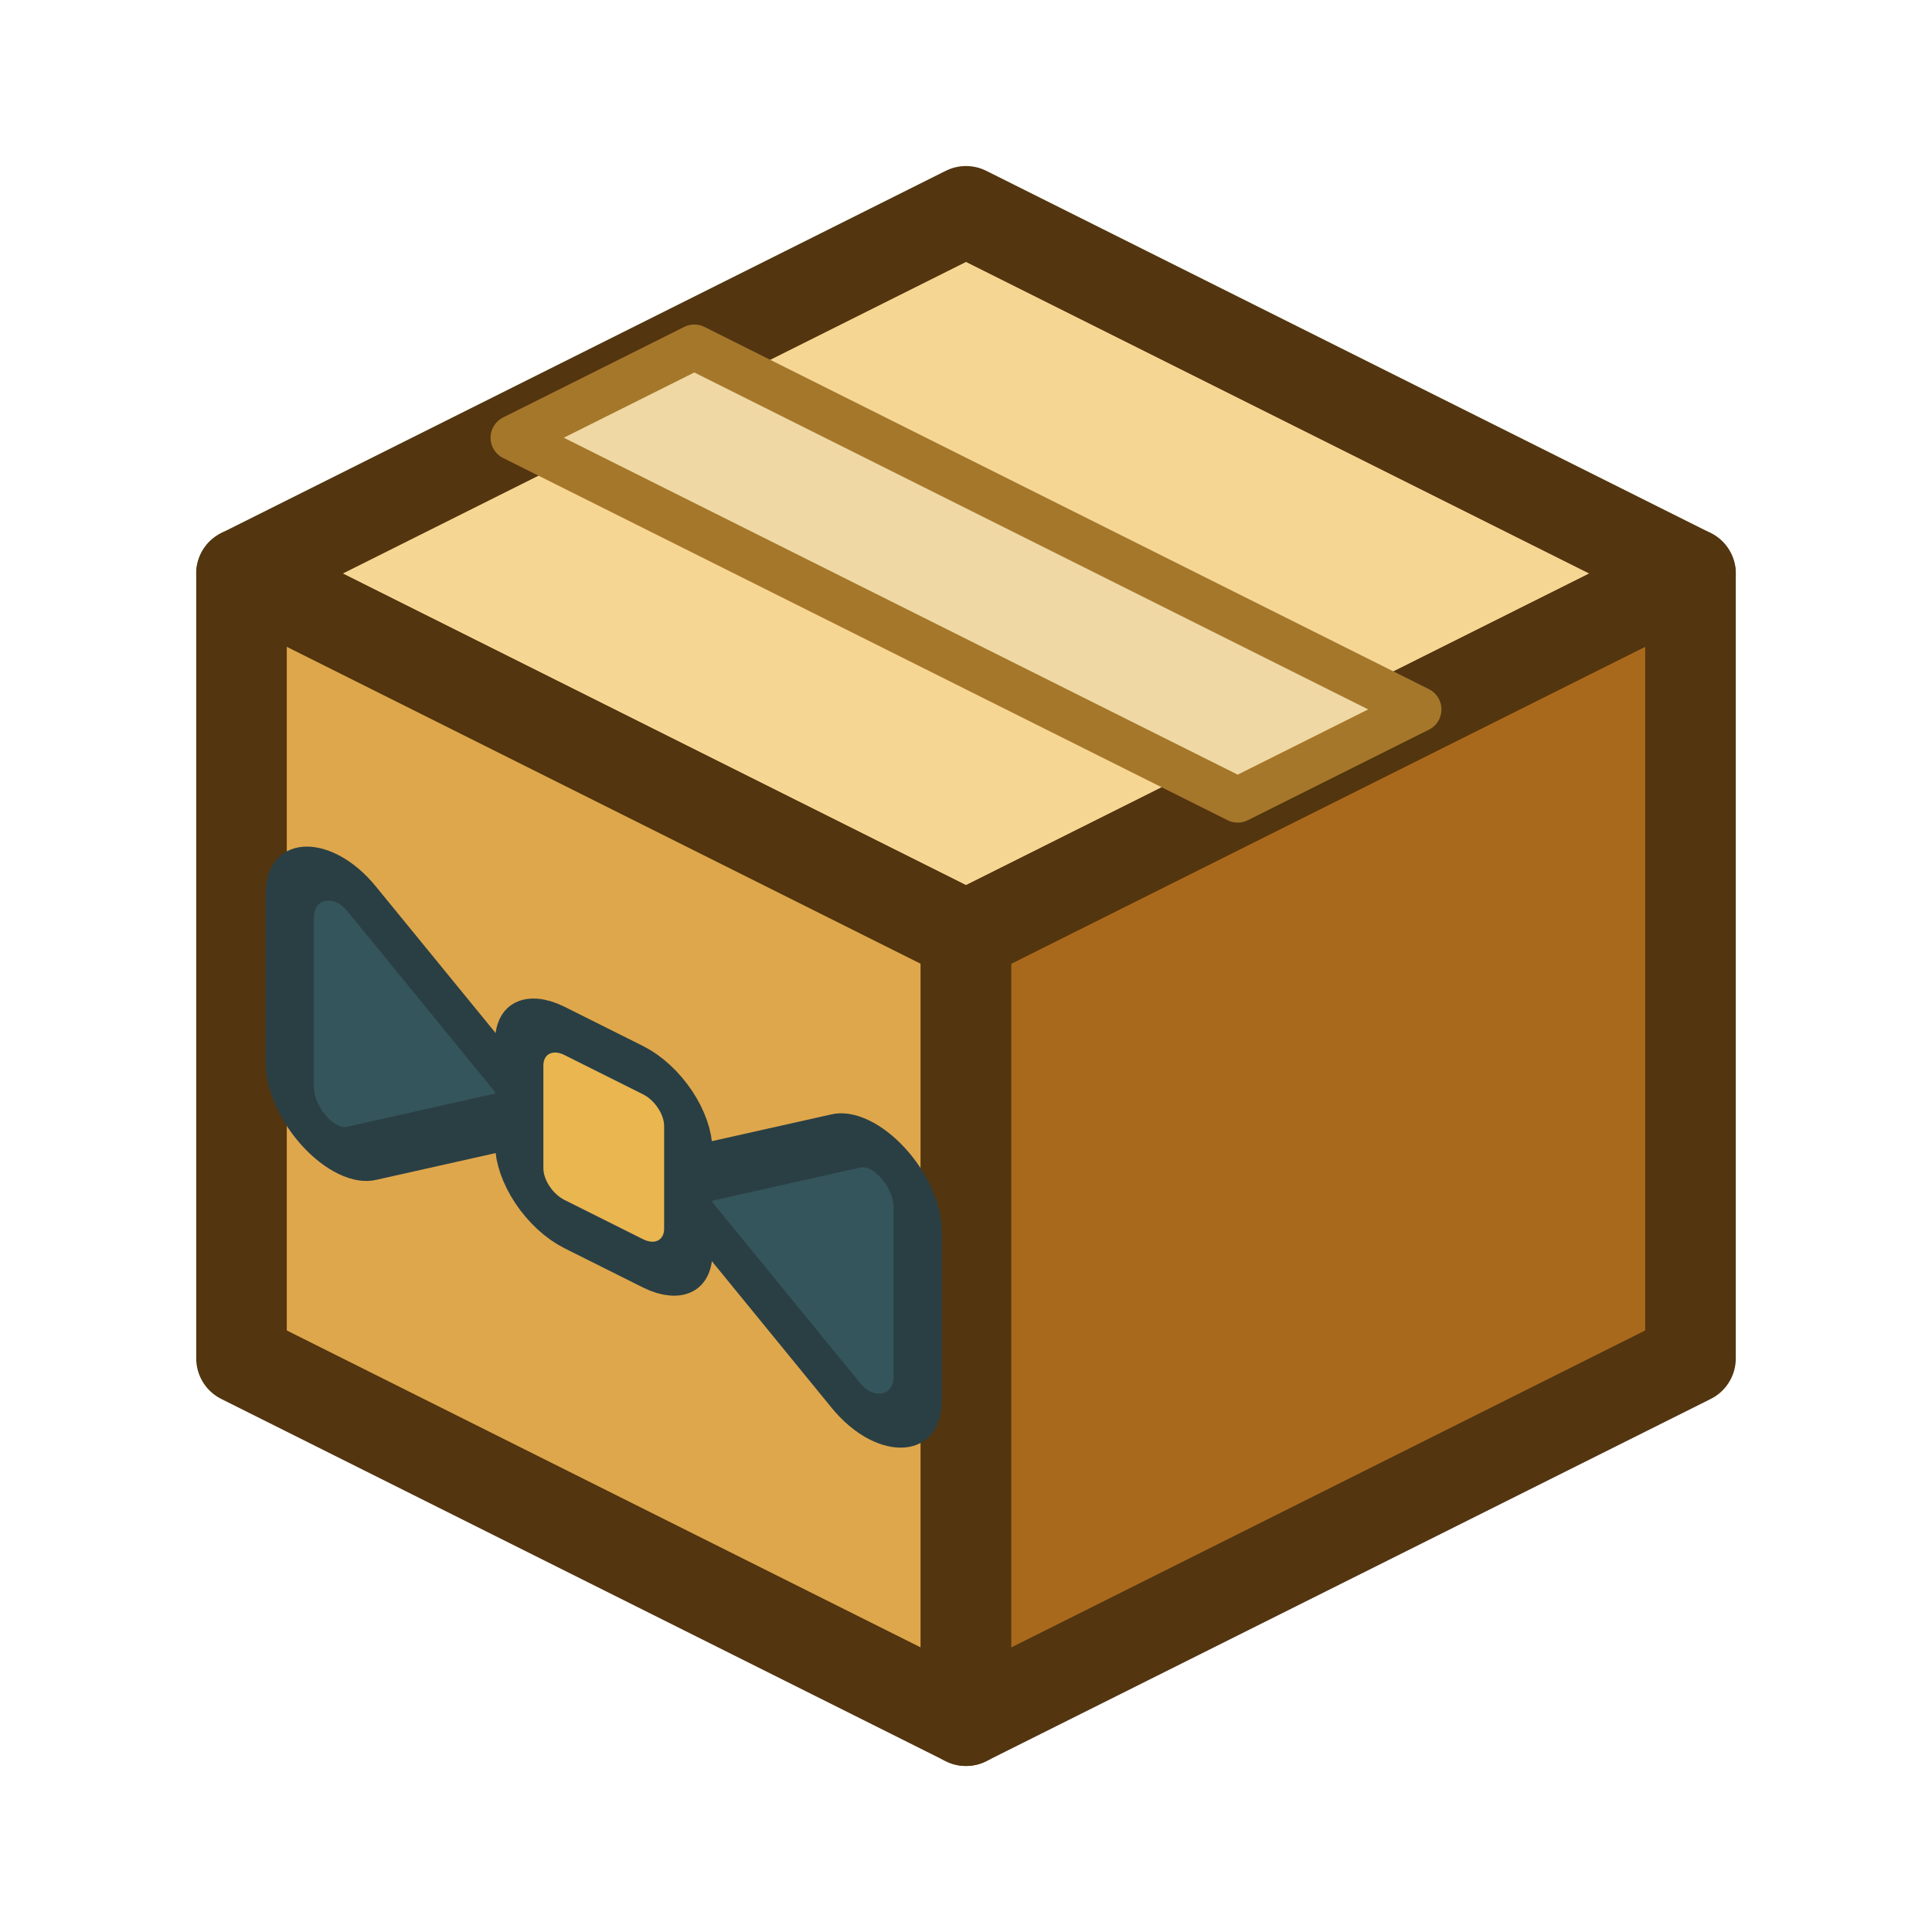
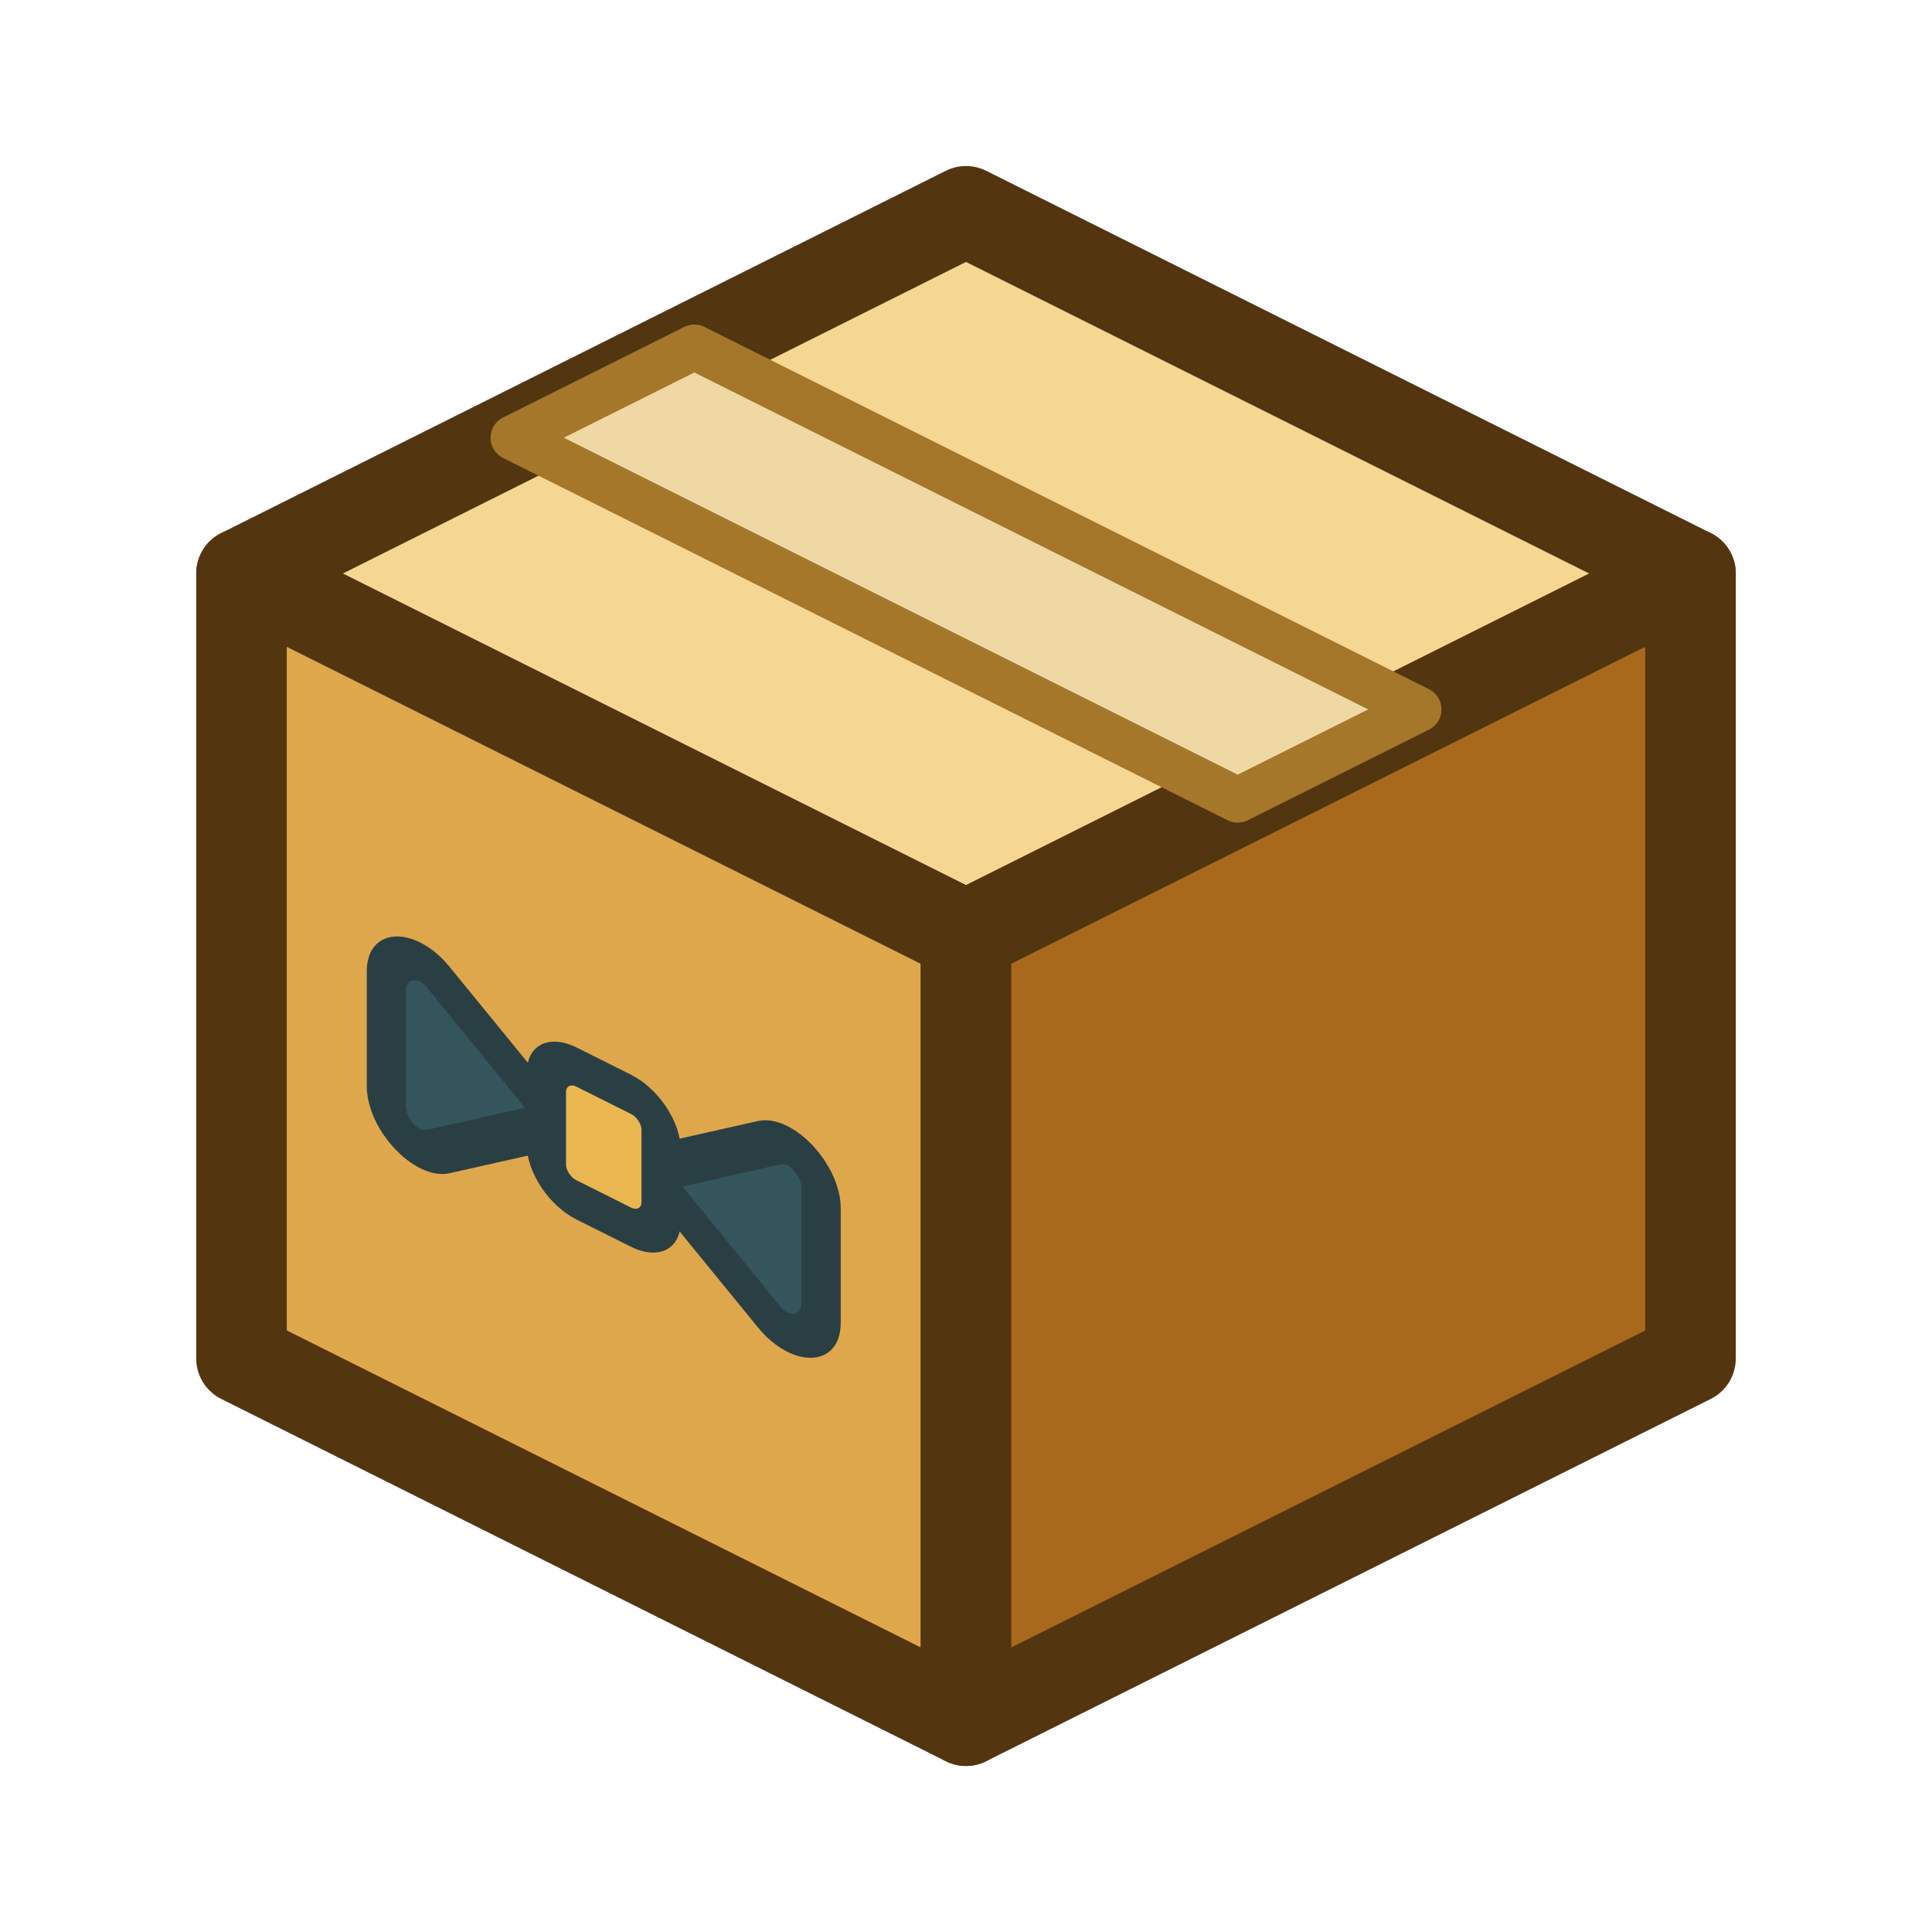
<svg xmlns="http://www.w3.org/2000/svg" viewBox="0 0 64 64">
  <path d="M32 7 56 19 32 31 8 19Z" fill="#f6d693" stroke="#53350f" stroke-linejoin="round" stroke-width="3" />
  <path d="M8 19 32 31v26L8 45Z" fill="#dfa74c" stroke="#53350f" stroke-linejoin="round" stroke-width="3" />
  <path d="M56 19 32 31v26l24-12Z" fill="#a9691d" stroke="#53350f" stroke-linejoin="round" stroke-width="3" />
  <path d="M23 11.5 47 23.5l-6 3-24-12Z" fill="#efd8a4" stroke="#a5772b" stroke-linejoin="round" stroke-width="1.5" />
  <g transform="translate(20 38) matrix(1 .5 0 1 0 0)">
-     <path d="M-2.2 0-8 -4.2c-1-.75-2.4.1-2.4 1.4v5.6c0 1.3 1.4 2.15 2.4 1.4Z" fill="#35555c" stroke="#2a3f44" stroke-linejoin="round" stroke-width="1.6" />
-     <path d="M2.2 0 8 -4.2c1-.75 2.4.1 2.4 1.4v5.6c0 1.3-1.4 2.15-2.4 1.4Z" fill="#35555c" stroke="#2a3f44" stroke-linejoin="round" stroke-width="1.6" />
-     <rect x="-2.8" y="-3.2" width="5.6" height="6.4" rx="1.5" fill="#e9b650" stroke="#2a3f44" stroke-width="1.6" />
+     <path d="M-1.5 0-5.5 -2.9c-.7-.5-1.7.05-1.7 1v3.8c0 .95 1 1.5 1.7 1Z" fill="#35555c" stroke="#2a3f44" stroke-linejoin="round" stroke-width="1.3" />
+     <path d="M1.5 0 5.5 -2.9c.7-.5 1.7.05 1.7 1v3.8c0 .95-1 1.5-1.7 1Z" fill="#35555c" stroke="#2a3f44" stroke-linejoin="round" stroke-width="1.3" />
+     <rect x="-1.9" y="-2.2" width="3.8" height="4.4" rx="1" fill="#e9b650" stroke="#2a3f44" stroke-width="1.3" />
  </g>
</svg>
